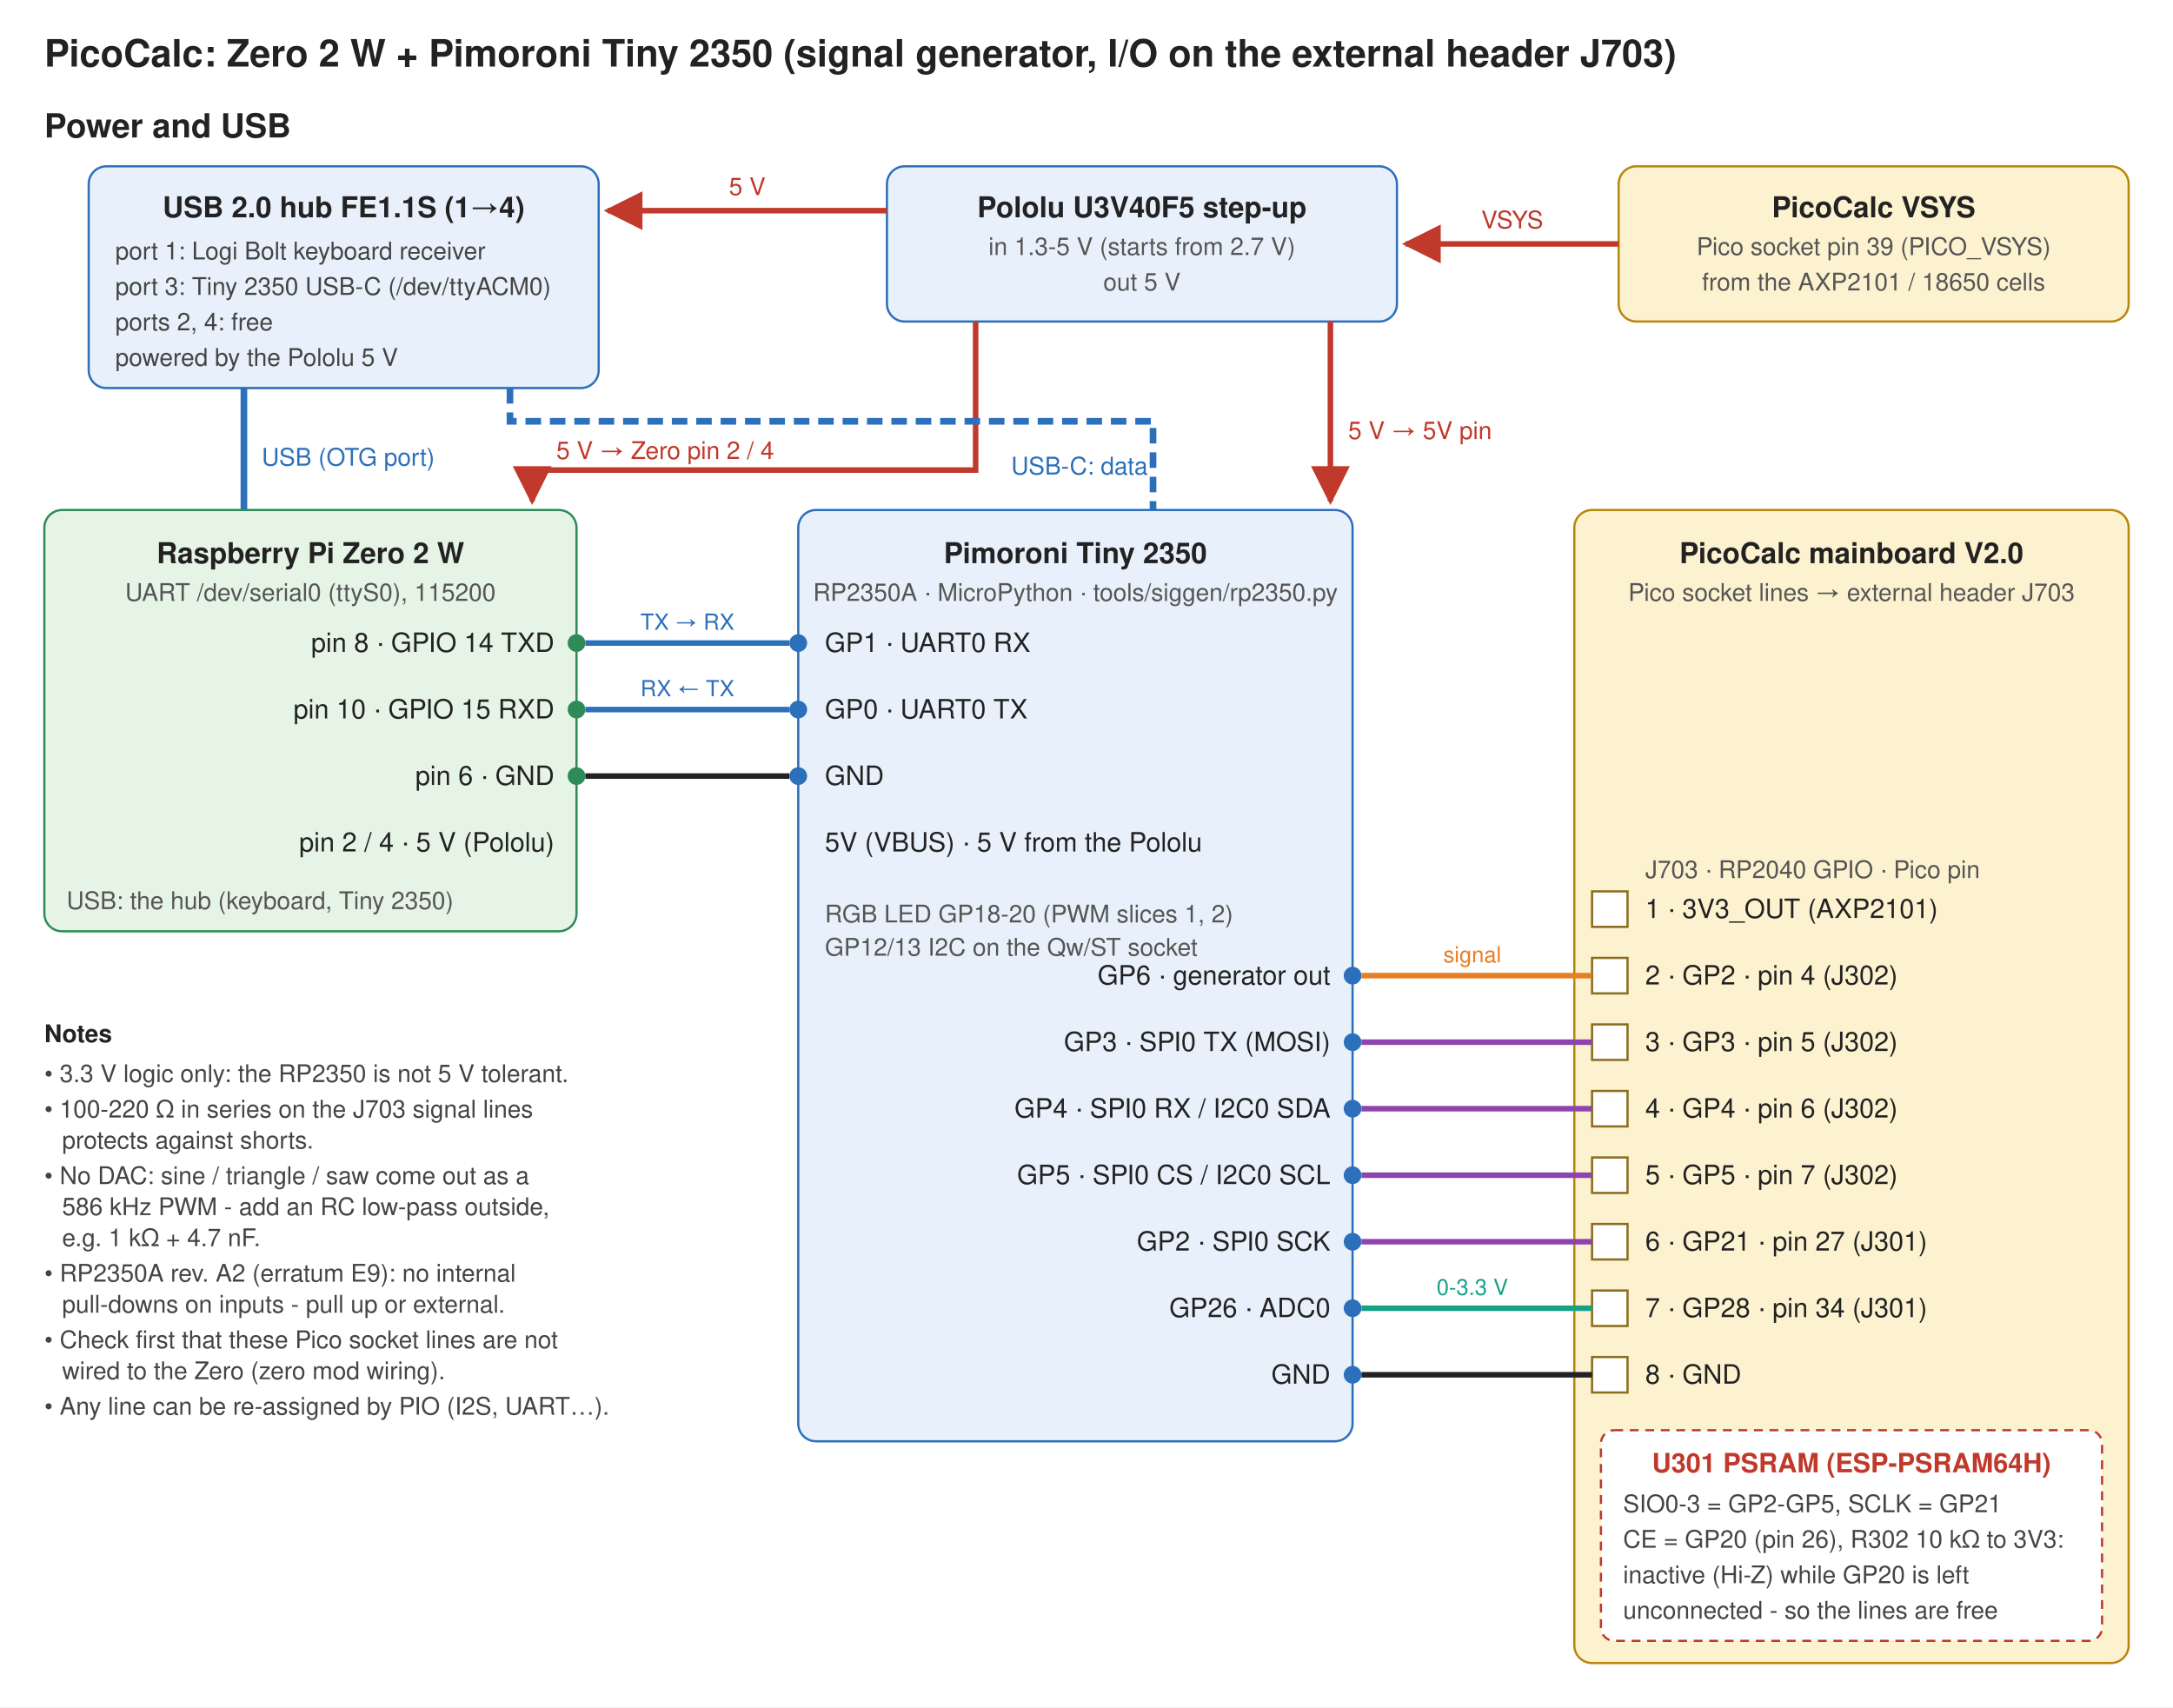
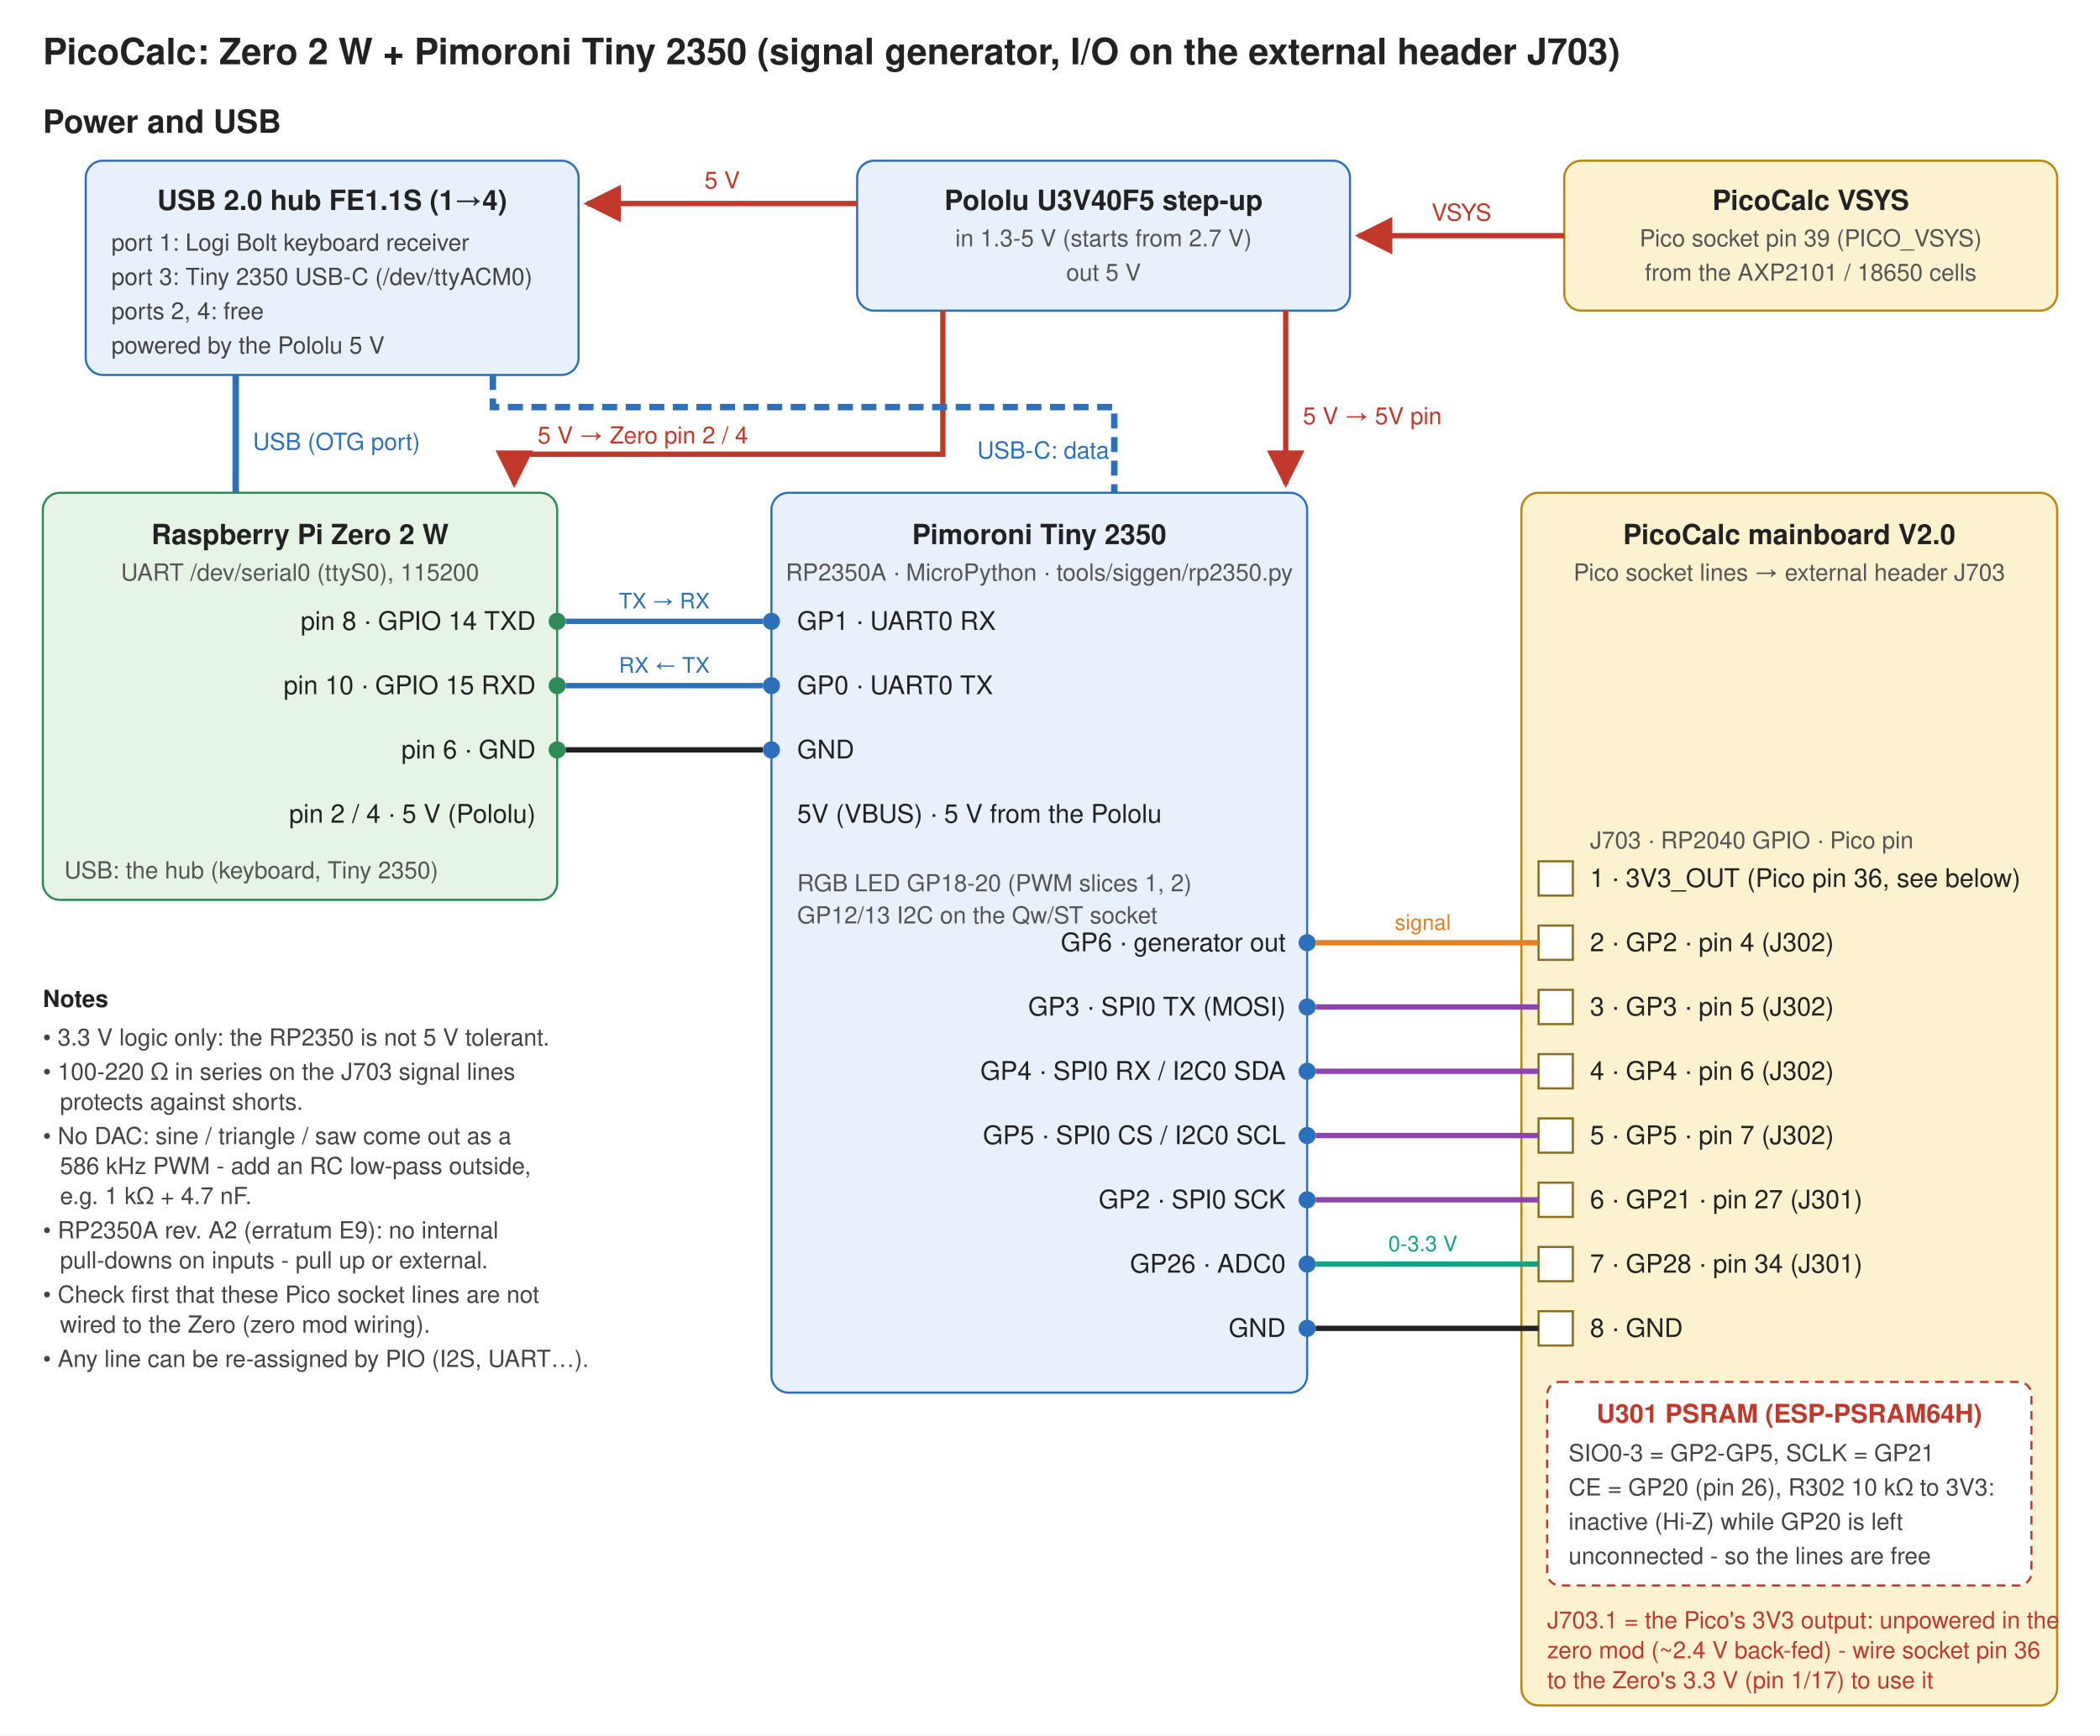
- <svg xmlns="http://www.w3.org/2000/svg" viewBox="0 0 980 770" width="980" height="770" font-family="Helvetica, Arial, sans-serif" font-size="13">
-   <rect width="980" height="770" fill="#ffffff" />
+ <svg xmlns="http://www.w3.org/2000/svg" viewBox="0 0 980 810" width="980" height="810" font-family="Helvetica, Arial, sans-serif" font-size="13">
+   <rect width="980" height="810" fill="#ffffff" />
  <text x="20" y="30" font-size="17" font-weight="bold" fill="#222">PicoCalc: Zero 2 W + Pimoroni Tiny 2350 (signal generator, I/O on the external header J703)</text>
  <defs>
    <marker id="ar" viewBox="0 0 10 10" refX="9" refY="5" markerWidth="7" markerHeight="7" orient="auto-start-reverse">
      <path d="M0,0 L10,5 L0,10 z" fill="#c0392b" />
    </marker>
  </defs>
  <text x="20" y="62" font-size="15" font-weight="bold" fill="#222">Power and USB</text>
  <rect x="730" y="75" width="230" height="70" rx="8" fill="#fdf2d0" stroke="#b8860b" />
  <text x="845" y="98" text-anchor="middle" font-weight="bold" fill="#222">PicoCalc VSYS</text>
  <text x="845" y="115" text-anchor="middle" font-size="11" fill="#555">Pico socket pin 39 (PICO_VSYS)</text>
  <text x="845" y="131" text-anchor="middle" font-size="11" fill="#555">from the AXP2101 / 18650 cells</text>
  <rect x="400" y="75" width="230" height="70" rx="8" fill="#e8f1fb" stroke="#2c6fbb" />
  <text x="515" y="98" text-anchor="middle" font-weight="bold" fill="#222">Pololu U3V40F5 step-up</text>
  <text x="515" y="115" text-anchor="middle" font-size="11" fill="#555">in 1.3-5 V (starts from 2.7 V)</text>
  <text x="515" y="131" text-anchor="middle" font-size="11" fill="#555">out 5 V</text>
  <rect x="40" y="75" width="230" height="100" rx="8" fill="#e8f1fb" stroke="#2c6fbb" />
  <text x="155" y="98" text-anchor="middle" font-weight="bold" fill="#222">USB 2.0 hub FE1.1S (1→4)</text>
  <g font-size="11" fill="#444">
    <text x="52" y="117">port 1: Logi Bolt keyboard receiver</text>
    <text x="52" y="133">port 3: Tiny 2350 USB-C (/dev/ttyACM0)</text>
    <text x="52" y="149">ports 2, 4: free</text>
    <text x="52" y="165">powered by the Pololu 5 V</text>
  </g>
  <line x1="730" y1="110" x2="634" y2="110" stroke="#c0392b" stroke-width="2.5" marker-end="url(#ar)" />
  <text x="682" y="103" text-anchor="middle" font-size="11" fill="#c0392b">VSYS</text>
  <line x1="400" y1="95" x2="274" y2="95" stroke="#c0392b" stroke-width="2.5" marker-end="url(#ar)" />
  <text x="337" y="88" text-anchor="middle" font-size="11" fill="#c0392b">5 V</text>
  <polyline points="440,145 440,212 240,212 240,226" fill="none" stroke="#c0392b" stroke-width="2.5" marker-end="url(#ar)" />
  <text x="300" y="207" text-anchor="middle" font-size="11" fill="#c0392b">5 V → Zero pin 2 / 4</text>
  <line x1="110" y1="175" x2="110" y2="230" stroke="#2c6fbb" stroke-width="3" />
  <text x="118" y="210" font-size="11" fill="#2c6fbb">USB (OTG port)</text>
  <polyline points="230,175 230,190 520,190 520,230" fill="none" stroke="#2c6fbb" stroke-width="3" stroke-dasharray="7 4" />
  <text x="456" y="214" font-size="11" fill="#2c6fbb">USB-C: data</text>
  <line x1="600" y1="145" x2="600" y2="226" stroke="#c0392b" stroke-width="2.5" marker-end="url(#ar)" />
  <text x="608" y="198" font-size="11" fill="#c0392b">5 V → 5V pin</text>
  <g transform="translate(0,170)">
    <rect x="20" y="60" width="240" height="190" rx="8" fill="#e6f4e6" stroke="#2e8b57" />
    <text x="140" y="84" text-anchor="middle" font-weight="bold" fill="#222">Raspberry Pi Zero 2 W</text>
    <text x="140" y="101" text-anchor="middle" font-size="11" fill="#555">UART /dev/serial0 (ttyS0), 115200</text>
    <g font-size="12" fill="#222">
      <text x="250" y="124" text-anchor="end">pin 8 · GPIO 14 TXD</text>
      <text x="250" y="154" text-anchor="end">pin 10 · GPIO 15 RXD</text>
      <text x="250" y="184" text-anchor="end">pin 6 · GND</text>
      <text x="250" y="214" text-anchor="end">pin 2 / 4 · 5 V (Pololu)</text>
    </g>
    <g fill="#2e8b57">
      <circle cx="260" cy="120" r="4" />
      <circle cx="260" cy="150" r="4" />
      <circle cx="260" cy="180" r="4" />
    </g>
    <text x="30" y="240" font-size="11" fill="#555">USB: the hub (keyboard, Tiny 2350)</text>
    <rect x="360" y="60" width="250" height="420" rx="8" fill="#e8f1fb" stroke="#2c6fbb" />
    <text x="485" y="84" text-anchor="middle" font-weight="bold" fill="#222">Pimoroni Tiny 2350</text>
    <text x="485" y="101" text-anchor="middle" font-size="11" fill="#555">RP2350A · MicroPython · tools/siggen/rp2350.py</text>
    <g font-size="12" fill="#222">
      <text x="372" y="124">GP1 · UART0 RX</text>
      <text x="372" y="154">GP0 · UART0 TX</text>
      <text x="372" y="184">GND</text>
      <text x="372" y="214">5V (VBUS) · 5 V from the Pololu</text>
    </g>
    <g fill="#2c6fbb">
      <circle cx="360" cy="120" r="4" />
      <circle cx="360" cy="150" r="4" />
      <circle cx="360" cy="180" r="4" />
    </g>
    <g font-size="12" fill="#222">
      <text x="600" y="274" text-anchor="end">GP6 · generator out</text>
      <text x="600" y="304" text-anchor="end">GP3 · SPI0 TX (MOSI)</text>
      <text x="600" y="334" text-anchor="end">GP4 · SPI0 RX / I2C0 SDA</text>
      <text x="600" y="364" text-anchor="end">GP5 · SPI0 CS / I2C0 SCL</text>
      <text x="600" y="394" text-anchor="end">GP2 · SPI0 SCK</text>
      <text x="600" y="424" text-anchor="end">GP26 · ADC0</text>
      <text x="600" y="454" text-anchor="end">GND</text>
    </g>
    <g fill="#2c6fbb">
      <circle cx="610" cy="270" r="4" />
      <circle cx="610" cy="300" r="4" />
      <circle cx="610" cy="330" r="4" />
      <circle cx="610" cy="360" r="4" />
      <circle cx="610" cy="390" r="4" />
      <circle cx="610" cy="420" r="4" />
      <circle cx="610" cy="450" r="4" />
    </g>
    <g font-size="11" fill="#555">
      <text x="372" y="246">RGB LED GP18-20 (PWM slices 1, 2)</text>
      <text x="372" y="261">GP12/13 I2C on the Qw/ST socket</text>
    </g>
-     <rect x="710" y="60" width="250" height="520" rx="8" fill="#fdf2d0" stroke="#b8860b" />
+     <rect x="710" y="60" width="250" height="566" rx="8" fill="#fdf2d0" stroke="#b8860b" />
    <text x="835" y="84" text-anchor="middle" font-weight="bold" fill="#222">PicoCalc mainboard V2.0</text>
    <text x="835" y="101" text-anchor="middle" font-size="11" fill="#555">Pico socket lines → external header J703</text>
    <text x="742" y="226" font-size="11" fill="#555">J703 · RP2040 GPIO · Pico pin</text>
    <g fill="#ffffff" stroke="#8a6d1d">
      <rect x="718" y="232" width="16" height="16" />
      <rect x="718" y="262" width="16" height="16" />
      <rect x="718" y="292" width="16" height="16" />
      <rect x="718" y="322" width="16" height="16" />
      <rect x="718" y="352" width="16" height="16" />
      <rect x="718" y="382" width="16" height="16" />
      <rect x="718" y="412" width="16" height="16" />
      <rect x="718" y="442" width="16" height="16" />
    </g>
    <g font-size="12" fill="#222">
-       <text x="742" y="244">1 · 3V3_OUT (AXP2101)</text>
+       <text x="742" y="244">1 · 3V3_OUT (Pico pin 36, see below)</text>
      <text x="742" y="274">2 · GP2 · pin 4 (J302)</text>
      <text x="742" y="304">3 · GP3 · pin 5 (J302)</text>
      <text x="742" y="334">4 · GP4 · pin 6 (J302)</text>
      <text x="742" y="364">5 · GP5 · pin 7 (J302)</text>
      <text x="742" y="394">6 · GP21 · pin 27 (J301)</text>
      <text x="742" y="424">7 · GP28 · pin 34 (J301)</text>
      <text x="742" y="454">8 · GND</text>
    </g>
    <rect x="722" y="475" width="226" height="95" rx="6" fill="#ffffff" stroke="#c0392b" stroke-dasharray="4 3" />
    <text x="835" y="494" text-anchor="middle" font-size="12" font-weight="bold" fill="#c0392b">U301 PSRAM (ESP-PSRAM64H)</text>
    <g font-size="11" fill="#444">
      <text x="732" y="512">SIO0-3 = GP2-GP5, SCLK = GP21</text>
      <text x="732" y="528">CE = GP20 (pin 26), R302 10 kΩ to 3V3:</text>
      <text x="732" y="544">inactive (Hi-Z) while GP20 is left</text>
      <text x="732" y="560">unconnected - so the lines are free</text>
    </g>
+     <text x="722" y="590" font-size="11" fill="#c0392b">J703.1 = the Pico's 3V3 output: unpowered in the</text>
+     <text x="722" y="604" font-size="11" fill="#c0392b">zero mod (~2.4 V back-fed) - wire socket pin 36</text>
+     <text x="722" y="618" font-size="11" fill="#c0392b">to the Zero's 3.3 V (pin 1/17) to use it</text>
    <line x1="264" y1="120" x2="356" y2="120" stroke="#2c6fbb" stroke-width="2.5" />
    <line x1="264" y1="150" x2="356" y2="150" stroke="#2c6fbb" stroke-width="2.5" />
    <line x1="264" y1="180" x2="356" y2="180" stroke="#222" stroke-width="2.5" />
    <g font-size="10" fill="#2c6fbb" text-anchor="middle">
      <text x="310" y="114">TX → RX</text>
      <text x="310" y="144">RX ← TX</text>
    </g>
    <g stroke-width="2.5">
      <line x1="614" y1="270" x2="718" y2="270" stroke="#e67e22" />
      <line x1="614" y1="300" x2="718" y2="300" stroke="#8e44ad" />
      <line x1="614" y1="330" x2="718" y2="330" stroke="#8e44ad" />
      <line x1="614" y1="360" x2="718" y2="360" stroke="#8e44ad" />
      <line x1="614" y1="390" x2="718" y2="390" stroke="#8e44ad" />
      <line x1="614" y1="420" x2="718" y2="420" stroke="#16a085" />
      <line x1="614" y1="450" x2="718" y2="450" stroke="#222" />
    </g>
    <text x="664" y="264" text-anchor="middle" font-size="10" fill="#e67e22">signal</text>
    <text x="664" y="414" text-anchor="middle" font-size="10" fill="#16a085">0-3.3 V</text>
    <g font-size="11" fill="#444">
      <text x="20" y="300" font-weight="bold" fill="#222">Notes</text>
      <text x="20" y="318">• 3.3 V logic only: the RP2350 is not 5 V tolerant.</text>
      <text x="20" y="334">• 100-220 Ω in series on the J703 signal lines</text>
      <text x="28" y="348">protects against shorts.</text>
      <text x="20" y="364">• No DAC: sine / triangle / saw come out as a</text>
      <text x="28" y="378">586 kHz PWM - add an RC low-pass outside,</text>
      <text x="28" y="392">e.g. 1 kΩ + 4.7 nF.</text>
      <text x="20" y="408">• RP2350A rev. A2 (erratum E9): no internal</text>
      <text x="28" y="422">pull-downs on inputs - pull up or external.</text>
      <text x="20" y="438">• Check first that these Pico socket lines are not</text>
      <text x="28" y="452">wired to the Zero (zero mod wiring).</text>
      <text x="20" y="468">• Any line can be re-assigned by PIO (I2S, UART…).</text>
    </g>
  </g>
</svg>
